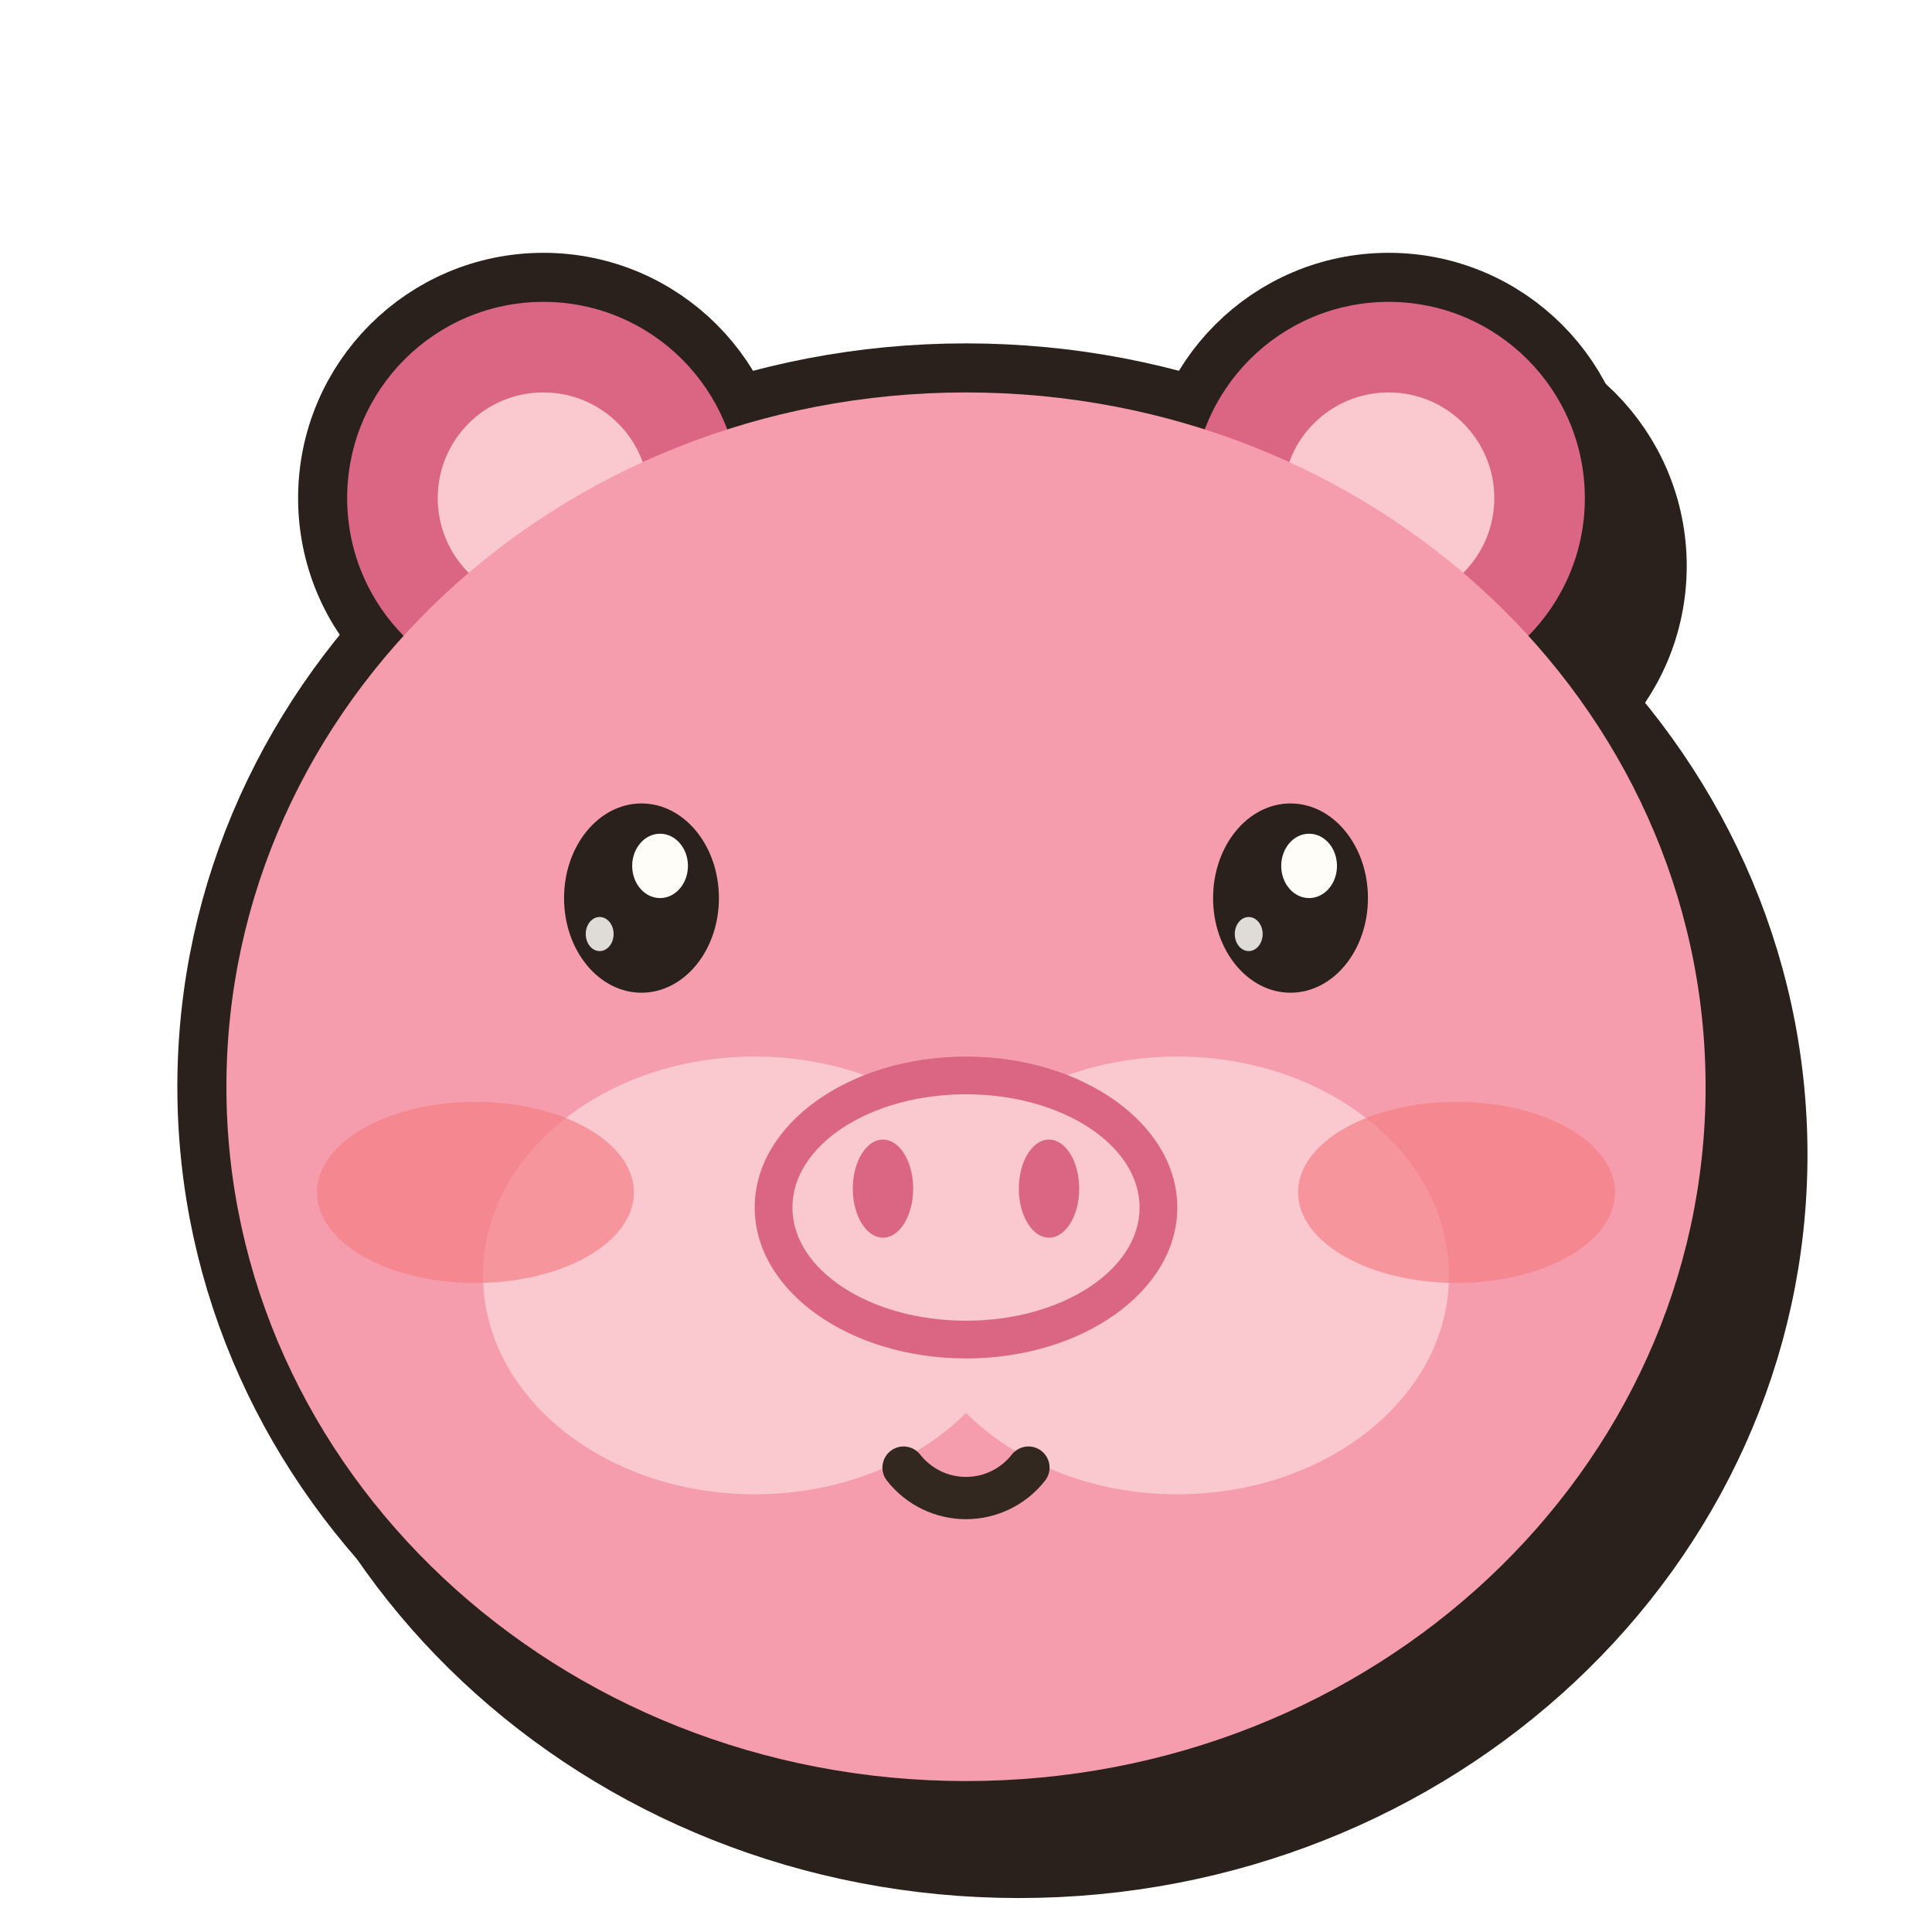
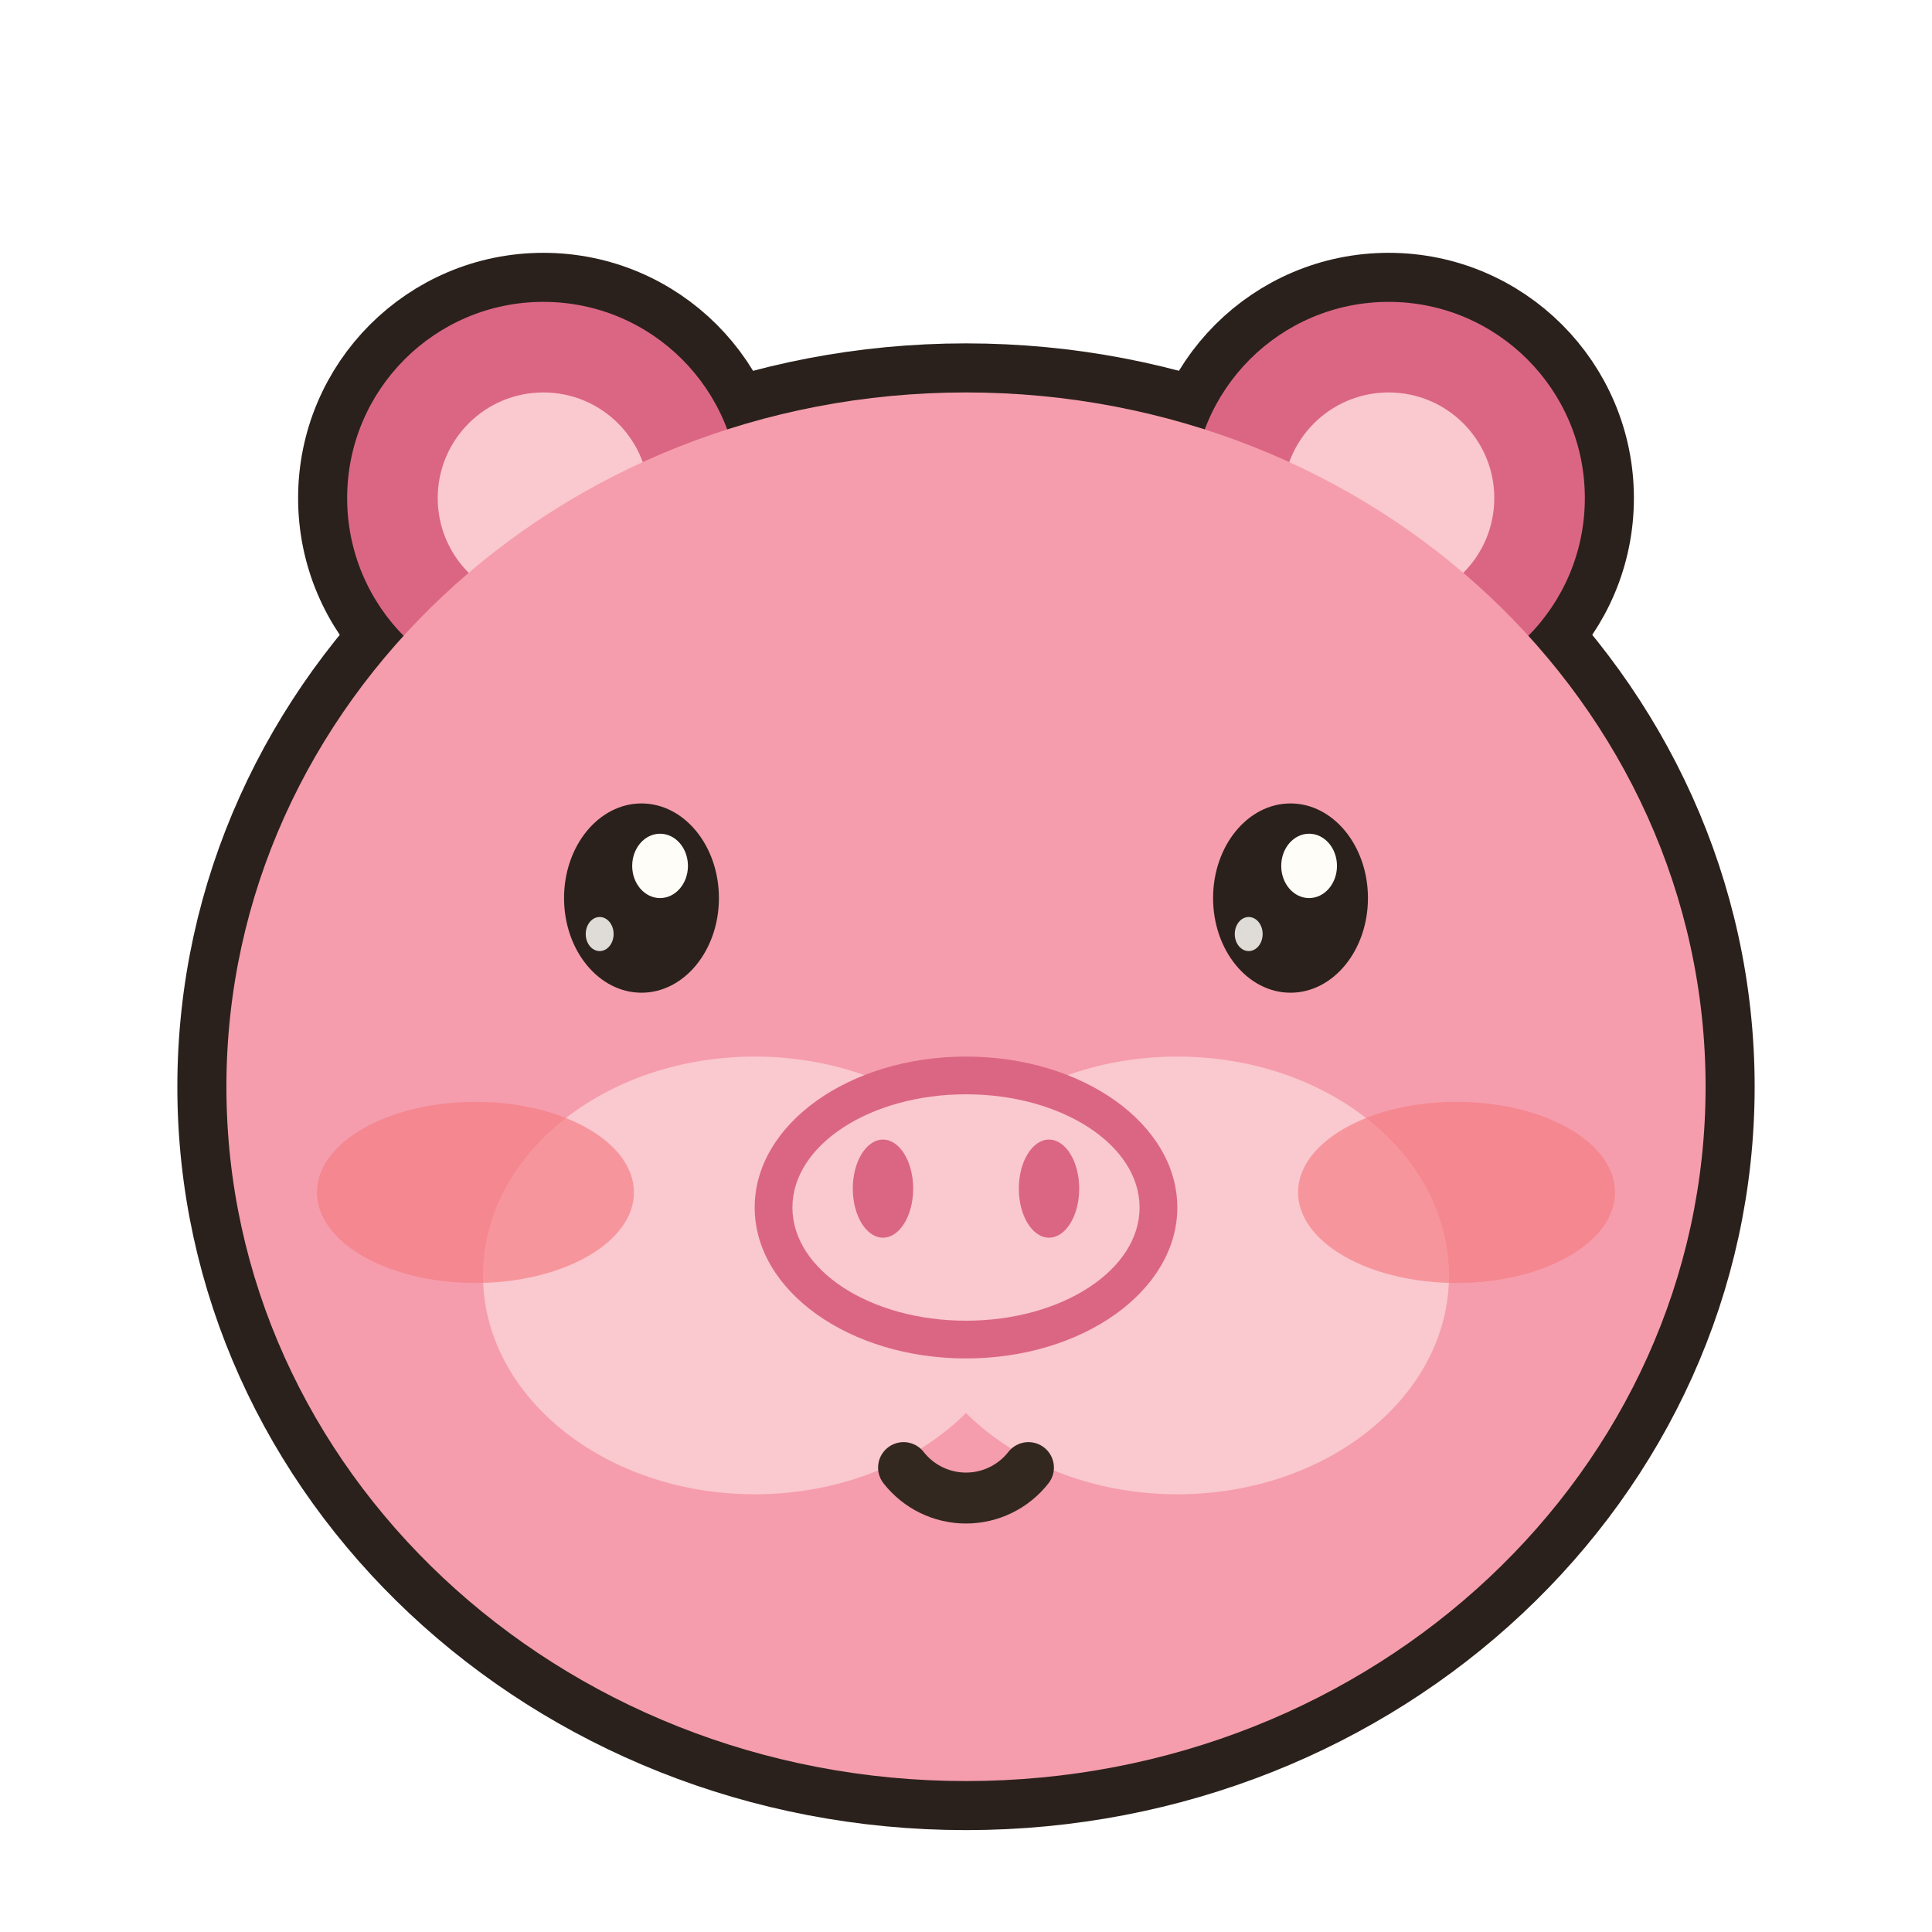
<svg xmlns="http://www.w3.org/2000/svg" viewBox="0 0 256 256" width="256" height="256" role="img" aria-hidden="true">
-   <ellipse cx="79" cy="75" rx="26" ry="26" fill="#2a211c" stroke="#2a211c" stroke-width="13" stroke-linejoin="round" />
-   <ellipse cx="191" cy="75" rx="26" ry="26" fill="#2a211c" stroke="#2a211c" stroke-width="13" stroke-linejoin="round" />
-   <ellipse cx="135" cy="153" rx="98" ry="92" fill="#2a211c" stroke="#2a211c" stroke-width="13" stroke-linejoin="round" />
  <ellipse cx="72" cy="66" rx="26" ry="26" fill="#2a211c" stroke="#2a211c" stroke-width="13" stroke-linejoin="round" />
  <ellipse cx="184" cy="66" rx="26" ry="26" fill="#2a211c" stroke="#2a211c" stroke-width="13" stroke-linejoin="round" />
  <ellipse cx="128" cy="144" rx="98" ry="92" fill="#2a211c" stroke="#2a211c" stroke-width="13" stroke-linejoin="round" />
  <ellipse cx="72" cy="66" rx="26" ry="26" fill="#db6683" />
  <ellipse cx="184" cy="66" rx="26" ry="26" fill="#db6683" />
  <ellipse cx="72" cy="66" rx="14" ry="14" fill="#fac8cf" />
  <ellipse cx="184" cy="66" rx="14" ry="14" fill="#fac8cf" />
  <ellipse cx="128" cy="144" rx="98" ry="92" fill="#f59dac" />
  <ellipse cx="100" cy="169" rx="36" ry="29" fill="#fac8cf" />
  <ellipse cx="156" cy="169" rx="36" ry="29" fill="#fac8cf" />
  <ellipse cx="63" cy="158" rx="21" ry="12" fill="#f47b81" fill-opacity="0.650" />
  <ellipse cx="193" cy="158" rx="21" ry="12" fill="#f47b81" fill-opacity="0.650" />
  <ellipse cx="85" cy="119" rx="10.26" ry="12.54" fill="#2a211c" />
  <ellipse cx="171" cy="119" rx="10.26" ry="12.54" fill="#2a211c" />
  <ellipse cx="87.462" cy="114.736" rx="3.694" ry="4.264" fill="#fffdf8" />
  <ellipse cx="79.46" cy="123.765" rx="1.847" ry="2.257" fill="#fffdf8" fill-opacity="0.850" />
  <ellipse cx="173.462" cy="114.736" rx="3.694" ry="4.264" fill="#fffdf8" />
  <ellipse cx="165.46" cy="123.765" rx="1.847" ry="2.257" fill="#fffdf8" fill-opacity="0.850" />
  <ellipse cx="128" cy="160" rx="28" ry="20" fill="#db6683" />
  <ellipse cx="128" cy="160" rx="23" ry="15" fill="#fac8cf" />
  <ellipse cx="117" cy="157.5" rx="4" ry="6.5" fill="#db6683" />
  <ellipse cx="139" cy="157.5" rx="4" ry="6.5" fill="#db6683" />
-   <path d="M136.274 194.464 A10.5 10.5 0 0 1 119.726 194.464" fill="none" stroke="#33281f" stroke-width="5.6" stroke-linecap="round" />
+   <path d="M136.274 194.464 A10.5 10.5 0 0 1 119.726 194.464" fill="none" stroke="#33281f" stroke-width="6.75" stroke-linecap="round" />
</svg>
